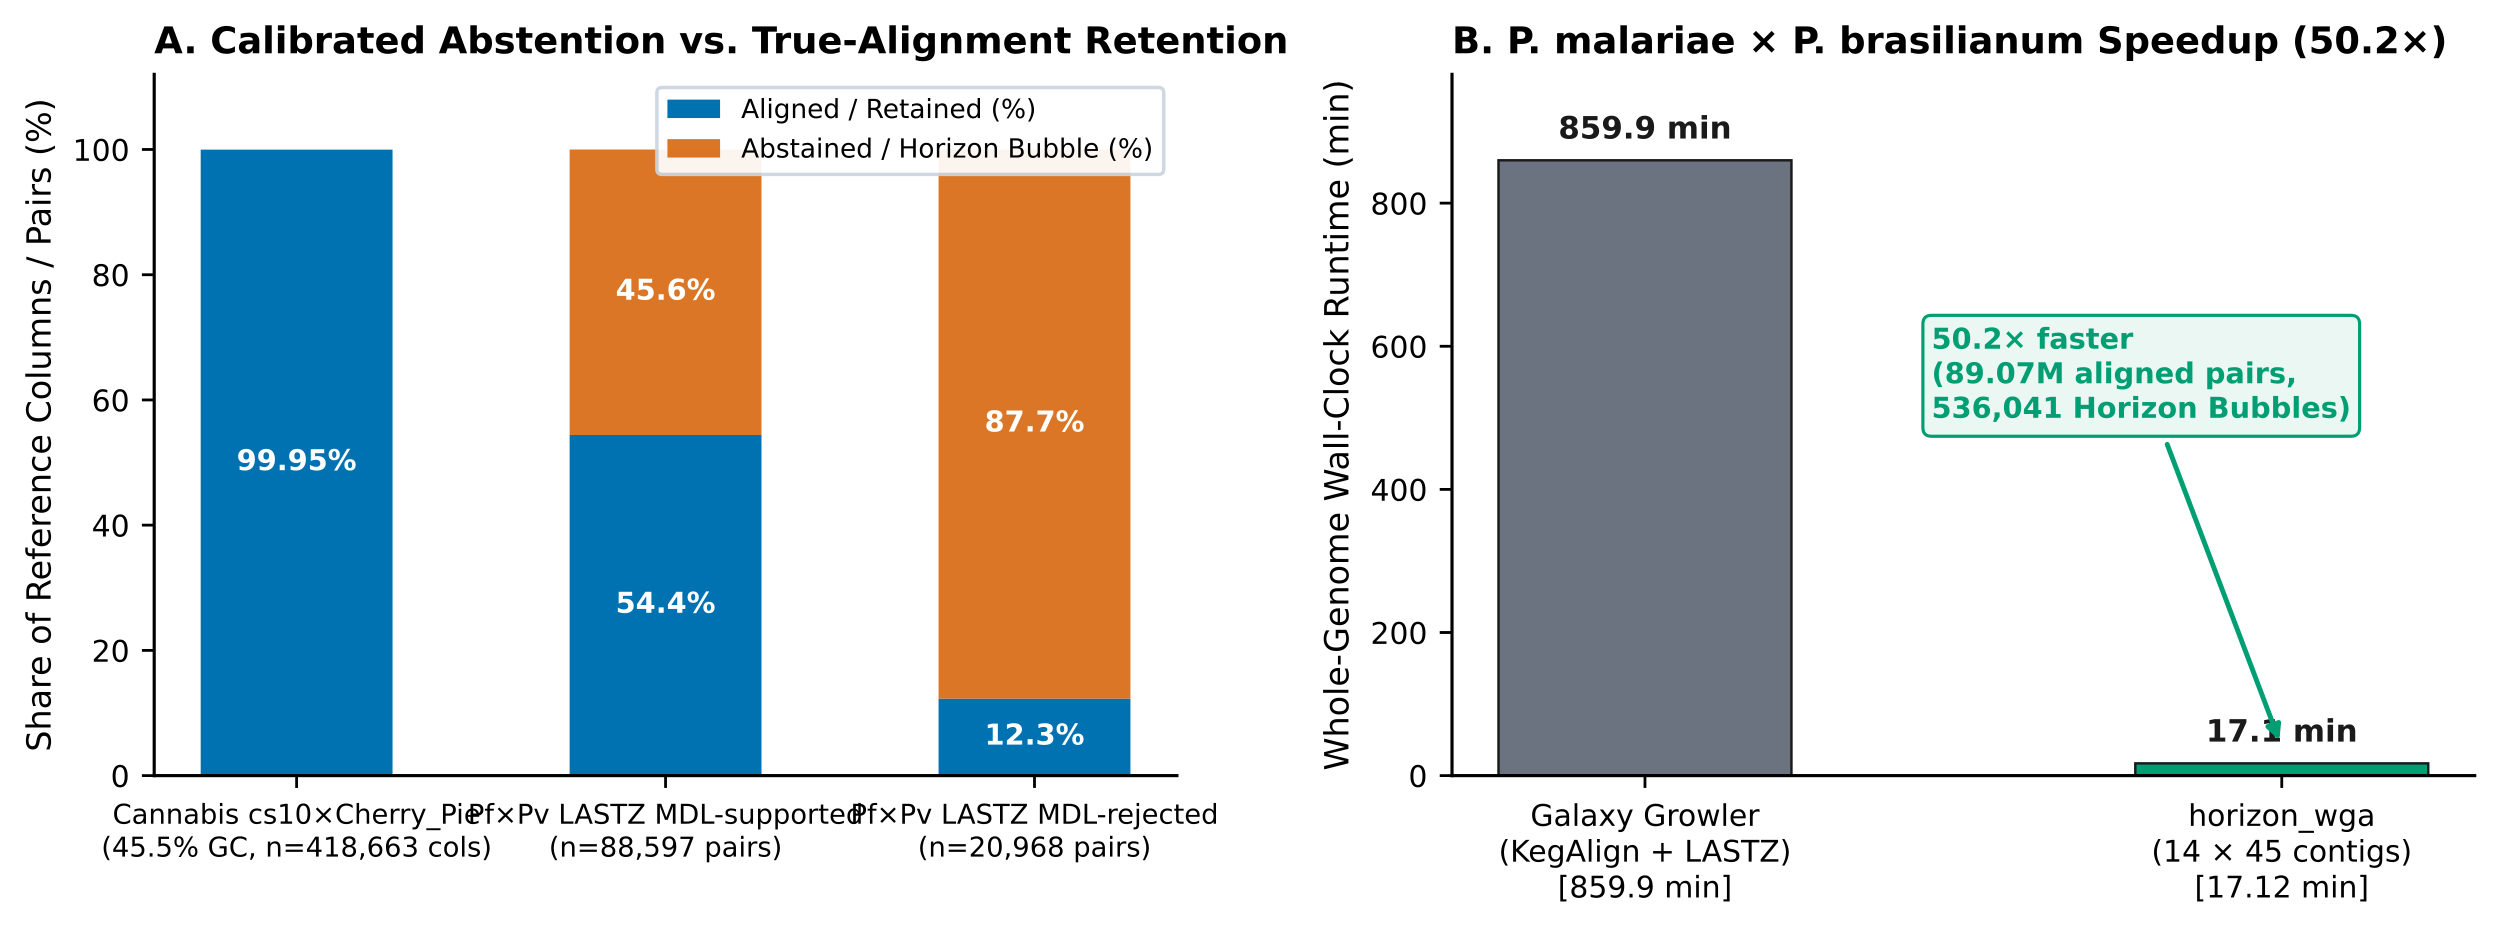
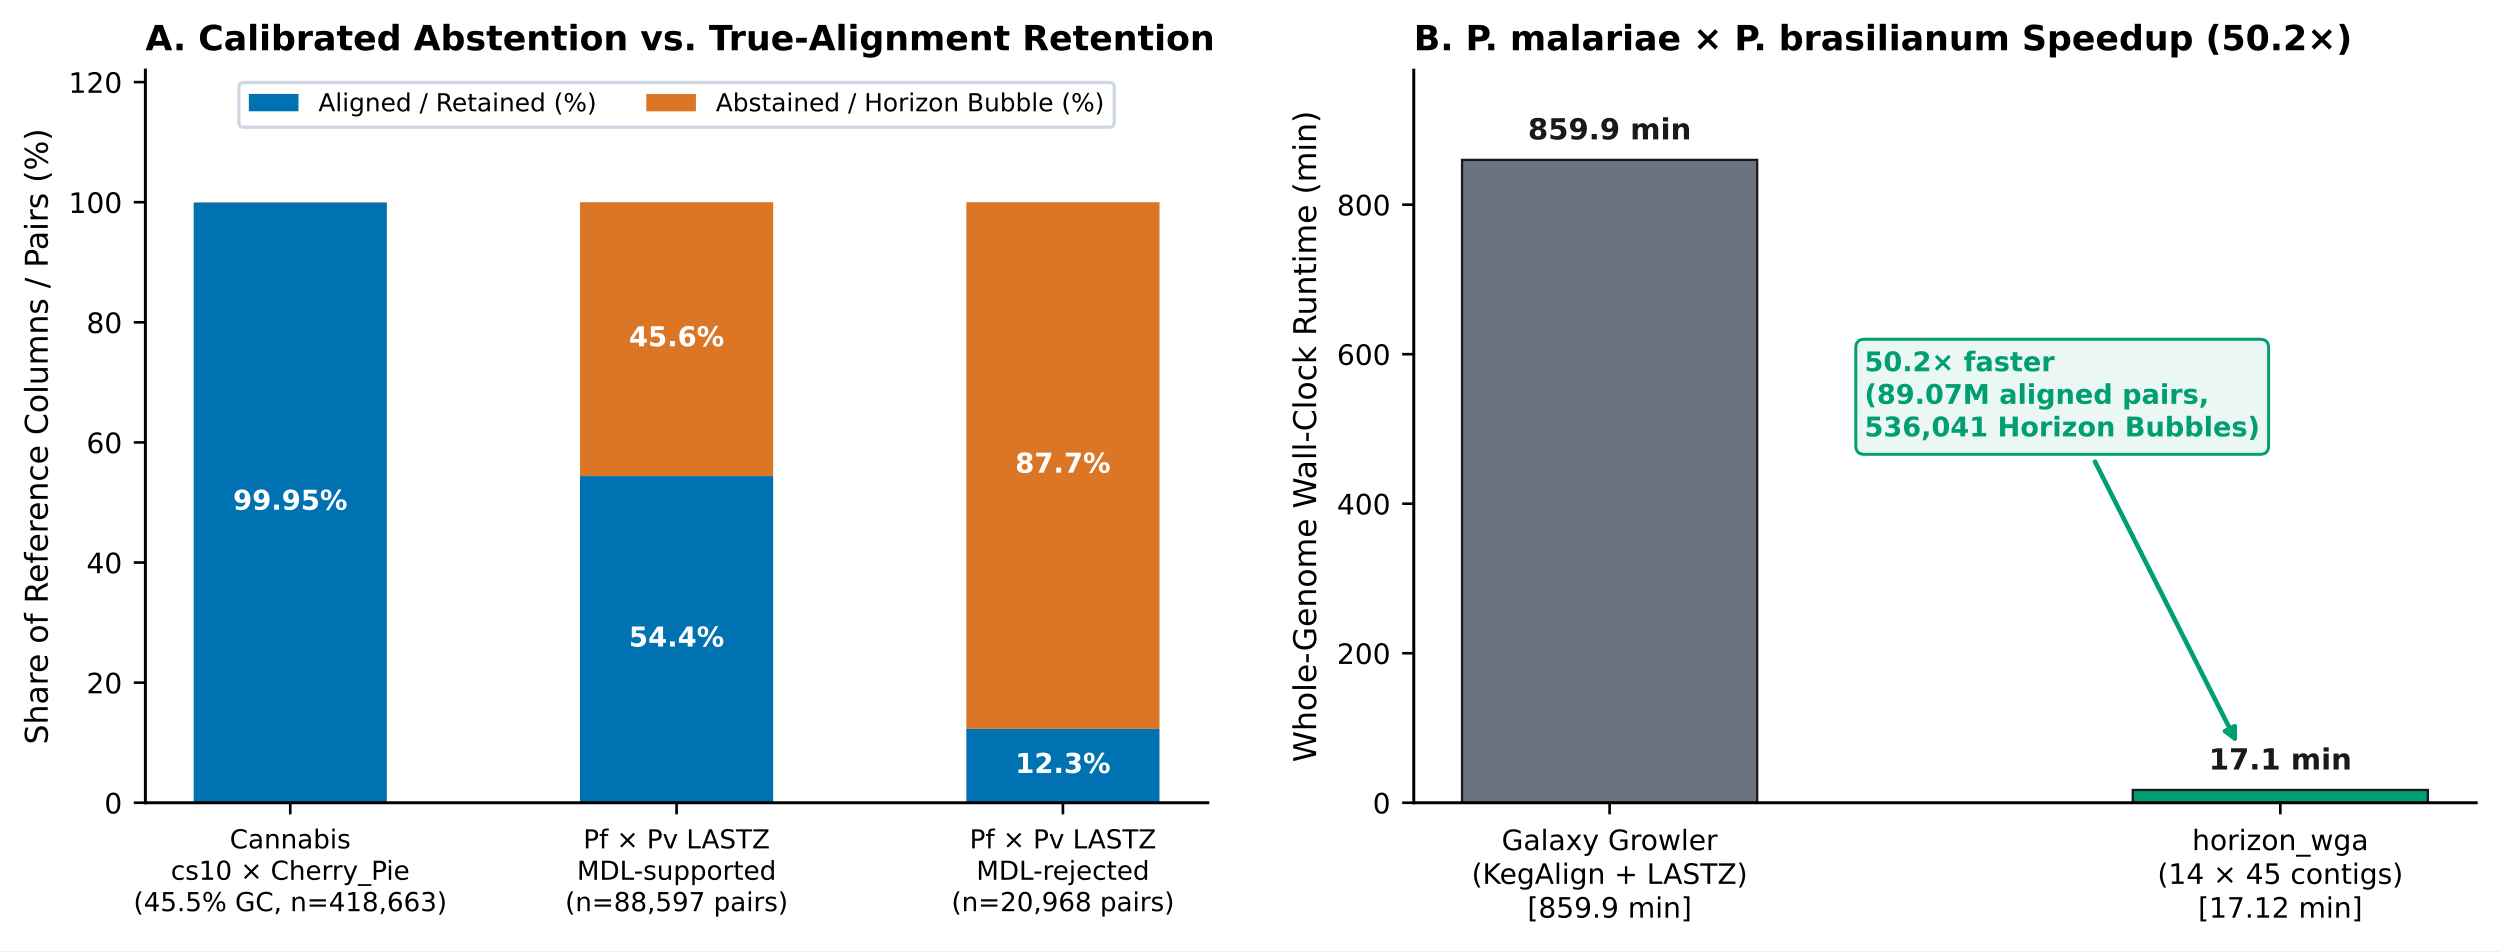
- <svg xmlns="http://www.w3.org/2000/svg" xmlns:xlink="http://www.w3.org/1999/xlink" width="712.123pt" height="265.741pt" viewBox="0 0 712.123 265.741" version="1.1">
+ <svg xmlns="http://www.w3.org/2000/svg" xmlns:xlink="http://www.w3.org/1999/xlink" width="755.323pt" height="287.341pt" viewBox="0 0 755.323 287.341" version="1.1">
  <defs>
    <style type="text/css">*{stroke-linejoin: round; stroke-linecap: butt}</style>
  </defs>
  <g id="figure_1">
    <g id="patch_1">
-       <path d="M 0 265.741  L 712.123 265.741  L 712.123 0  L 0 0  z " style="fill: #ffffff" />
+       <path d="M 0 287.341  L 755.323 287.341  L 755.323 0  L 0 0  z " style="fill: #ffffff" />
    </g>
    <g id="axes_1">
      <g id="patch_2">
-         <path d="M 43.925 220.934  L 335.243 220.934  L 335.243 21.178  L 43.925 21.178  z " style="fill: #ffffff" />
+         <path d="M 43.925 242.534  L 364.908 242.534  L 364.908 21.178  L 43.925 21.178  z " style="fill: #ffffff" />
      </g>
      <g id="patch_3">
-         <path d="M 57.167 220.934  L 111.815 220.934  L 111.815 42.67  L 57.167 42.67  z " clip-path="url(#pfc29f62478)" style="fill: #0072b2" />
+         <path d="M 58.515 242.534  L 116.876 242.534  L 116.876 61.186  L 58.515 61.186  z " clip-path="url(#p3161d347fd)" style="fill: #0072b2" />
      </g>
      <g id="patch_4">
-         <path d="M 162.26 220.934  L 216.908 220.934  L 216.908 123.91  L 162.26 123.91  z " clip-path="url(#pfc29f62478)" style="fill: #0072b2" />
+         <path d="M 175.236 242.534  L 233.597 242.534  L 233.597 143.831  L 175.236 143.831  z " clip-path="url(#p3161d347fd)" style="fill: #0072b2" />
      </g>
      <g id="patch_5">
-         <path d="M 267.353 220.934  L 322.001 220.934  L 322.001 198.996  L 267.353 198.996  z " clip-path="url(#pfc29f62478)" style="fill: #0072b2" />
+         <path d="M 291.957 242.534  L 350.318 242.534  L 350.318 220.217  L 291.957 220.217  z " clip-path="url(#p3161d347fd)" style="fill: #0072b2" />
      </g>
      <g id="patch_6">
-         <path d="M 57.167 42.67  L 111.815 42.67  L 111.815 42.581  L 57.167 42.581  z " clip-path="url(#pfc29f62478)" style="fill: #d55e00; opacity: 0.85" />
+         <path d="M 58.515 61.186  L 116.876 61.186  L 116.876 61.095  L 58.515 61.095  z " clip-path="url(#p3161d347fd)" style="fill: #d55e00; opacity: 0.85" />
      </g>
      <g id="patch_7">
-         <path d="M 162.26 123.91  L 216.908 123.91  L 216.908 42.581  L 162.26 42.581  z " clip-path="url(#pfc29f62478)" style="fill: #d55e00; opacity: 0.85" />
+         <path d="M 175.236 143.831  L 233.597 143.831  L 233.597 61.095  L 175.236 61.095  z " clip-path="url(#p3161d347fd)" style="fill: #d55e00; opacity: 0.85" />
      </g>
      <g id="patch_8">
-         <path d="M 267.353 198.996  L 322.001 198.996  L 322.001 42.581  L 267.353 42.581  z " clip-path="url(#pfc29f62478)" style="fill: #d55e00; opacity: 0.85" />
+         <path d="M 291.957 220.217  L 350.318 220.217  L 350.318 61.095  L 291.957 61.095  z " clip-path="url(#p3161d347fd)" style="fill: #d55e00; opacity: 0.85" />
      </g>
      <g id="matplotlib.axis_1">
        <g id="xtick_1">
          <g id="line2d_1">
            <defs>
-               <path id="m70614dd7c2" d="M 0 0  L 0 3.5  " style="stroke: #000000; stroke-width: 0.8" />
+               <path id="m825be1704a" d="M 0 0  L 0 3.5  " style="stroke: #000000; stroke-width: 0.8" />
            </defs>
            <g>
-               <use xlink:href="#m70614dd7c2" x="84.491" y="220.934" style="stroke: #000000; stroke-width: 0.8" />
+               <use xlink:href="#m825be1704a" x="87.695" y="242.534" style="stroke: #000000; stroke-width: 0.8" />
            </g>
          </g>
          <g id="text_1">
-             <text style="font-size: 7.8px; font-family: 'DejaVu Sans', 'Arial', 'Helvetica', sans-serif" transform="translate(32.06714 234.6414)">Cannabis cs10×Cherry_Pie</text>
-             <text style="font-size: 7.8px; font-family: 'DejaVu Sans', 'Arial', 'Helvetica', sans-serif" transform="translate(28.84232 244.0035)">(45.5% GC, n=418,663 cols)</text>
+             <text style="font-size: 7.9px; font-family: 'DejaVu Sans', 'Arial', 'Helvetica', sans-serif" transform="translate(69.42674 256.3274)">Cannabis</text>
+             <text style="font-size: 7.9px; font-family: 'DejaVu Sans', 'Arial', 'Helvetica', sans-serif" transform="translate(51.61286 265.8095)">cs10 × Cherry_Pie</text>
+             <text style="font-size: 7.9px; font-family: 'DejaVu Sans', 'Arial', 'Helvetica', sans-serif" transform="translate(40.33253 275.2911)">(45.5% GC, n=418,663)</text>
          </g>
        </g>
        <g id="xtick_2">
          <g id="line2d_2">
            <g>
-               <use xlink:href="#m70614dd7c2" x="189.584" y="220.934" style="stroke: #000000; stroke-width: 0.8" />
+               <use xlink:href="#m825be1704a" x="204.417" y="242.534" style="stroke: #000000; stroke-width: 0.8" />
            </g>
          </g>
          <g id="text_2">
-             <text style="font-size: 7.8px; font-family: 'DejaVu Sans', 'Arial', 'Helvetica', sans-serif" transform="translate(133.2639 234.6414)">Pf×Pv LASTZ MDL-supported</text>
-             <text style="font-size: 7.8px; font-family: 'DejaVu Sans', 'Arial', 'Helvetica', sans-serif" transform="translate(156.3312 244.0035)">(n=88,597 pairs)</text>
+             <text style="font-size: 7.9px; font-family: 'DejaVu Sans', 'Arial', 'Helvetica', sans-serif" transform="translate(176.2289 256.3274)">Pf × Pv LASTZ</text>
+             <text style="font-size: 7.9px; font-family: 'DejaVu Sans', 'Arial', 'Helvetica', sans-serif" transform="translate(174.3064 265.8095)">MDL-supported</text>
+             <text style="font-size: 7.9px; font-family: 'DejaVu Sans', 'Arial', 'Helvetica', sans-serif" transform="translate(170.7372 275.2917)">(n=88,597 pairs)</text>
          </g>
        </g>
        <g id="xtick_3">
          <g id="line2d_3">
            <g>
-               <use xlink:href="#m70614dd7c2" x="294.677" y="220.934" style="stroke: #000000; stroke-width: 0.8" />
+               <use xlink:href="#m825be1704a" x="321.138" y="242.534" style="stroke: #000000; stroke-width: 0.8" />
            </g>
          </g>
          <g id="text_3">
-             <text style="font-size: 7.8px; font-family: 'DejaVu Sans', 'Arial', 'Helvetica', sans-serif" transform="translate(242.257 234.6414)">Pf×Pv LASTZ MDL-rejected</text>
-             <text style="font-size: 7.8px; font-family: 'DejaVu Sans', 'Arial', 'Helvetica', sans-serif" transform="translate(261.4243 244.0035)">(n=20,968 pairs)</text>
+             <text style="font-size: 7.9px; font-family: 'DejaVu Sans', 'Arial', 'Helvetica', sans-serif" transform="translate(292.9499 256.3274)">Pf × Pv LASTZ</text>
+             <text style="font-size: 7.9px; font-family: 'DejaVu Sans', 'Arial', 'Helvetica', sans-serif" transform="translate(294.9774 265.8095)">MDL-rejected</text>
+             <text style="font-size: 7.9px; font-family: 'DejaVu Sans', 'Arial', 'Helvetica', sans-serif" transform="translate(287.4582 275.2917)">(n=20,968 pairs)</text>
          </g>
        </g>
      </g>
      <g id="matplotlib.axis_2">
        <g id="ytick_1">
          <g id="line2d_4">
            <defs>
-               <path id="m98698ded61" d="M 0 0  L -3.5 0  " style="stroke: #000000; stroke-width: 0.8" />
+               <path id="mb2de521135" d="M 0 0  L -3.5 0  " style="stroke: #000000; stroke-width: 0.8" />
            </defs>
            <g>
-               <use xlink:href="#m98698ded61" x="43.925" y="220.934" style="stroke: #000000; stroke-width: 0.8" />
+               <use xlink:href="#mb2de521135" x="43.925" y="242.534" style="stroke: #000000; stroke-width: 0.8" />
            </g>
          </g>
          <g id="text_4">
-             <text style="font-size: 8.5px; font-family: 'DejaVu Sans', 'Arial', 'Helvetica', sans-serif; text-anchor: end" x="36.925" y="224.163" transform="rotate(-0 36.92512 224.1629)">0</text>
+             <text style="font-size: 8.5px; font-family: 'DejaVu Sans', 'Arial', 'Helvetica', sans-serif; text-anchor: end" x="36.925" y="245.763" transform="rotate(-0 36.92512 245.7629)">0</text>
          </g>
        </g>
        <g id="ytick_2">
          <g id="line2d_5">
            <g>
-               <use xlink:href="#m98698ded61" x="43.925" y="185.263" style="stroke: #000000; stroke-width: 0.8" />
+               <use xlink:href="#mb2de521135" x="43.925" y="206.246" style="stroke: #000000; stroke-width: 0.8" />
            </g>
          </g>
          <g id="text_5">
-             <text style="font-size: 8.5px; font-family: 'DejaVu Sans', 'Arial', 'Helvetica', sans-serif; text-anchor: end" x="36.925" y="188.492" transform="rotate(-0 36.92512 188.4922)">20</text>
+             <text style="font-size: 8.5px; font-family: 'DejaVu Sans', 'Arial', 'Helvetica', sans-serif; text-anchor: end" x="36.925" y="209.475" transform="rotate(-0 36.92512 209.4751)">20</text>
          </g>
        </g>
        <g id="ytick_3">
          <g id="line2d_6">
            <g>
-               <use xlink:href="#m98698ded61" x="43.925" y="149.593" style="stroke: #000000; stroke-width: 0.8" />
+               <use xlink:href="#mb2de521135" x="43.925" y="169.958" style="stroke: #000000; stroke-width: 0.8" />
            </g>
          </g>
          <g id="text_6">
-             <text style="font-size: 8.5px; font-family: 'DejaVu Sans', 'Arial', 'Helvetica', sans-serif; text-anchor: end" x="36.925" y="152.822" transform="rotate(-0 36.92512 152.8216)">40</text>
+             <text style="font-size: 8.5px; font-family: 'DejaVu Sans', 'Arial', 'Helvetica', sans-serif; text-anchor: end" x="36.925" y="173.187" transform="rotate(-0 36.92512 173.1873)">40</text>
          </g>
        </g>
        <g id="ytick_4">
          <g id="line2d_7">
            <g>
-               <use xlink:href="#m98698ded61" x="43.925" y="113.922" style="stroke: #000000; stroke-width: 0.8" />
+               <use xlink:href="#mb2de521135" x="43.925" y="133.67" style="stroke: #000000; stroke-width: 0.8" />
            </g>
          </g>
          <g id="text_7">
-             <text style="font-size: 8.5px; font-family: 'DejaVu Sans', 'Arial', 'Helvetica', sans-serif; text-anchor: end" x="36.925" y="117.151" transform="rotate(-0 36.92512 117.151)">60</text>
+             <text style="font-size: 8.5px; font-family: 'DejaVu Sans', 'Arial', 'Helvetica', sans-serif; text-anchor: end" x="36.925" y="136.899" transform="rotate(-0 36.92512 136.8995)">60</text>
          </g>
        </g>
        <g id="ytick_5">
          <g id="line2d_8">
            <g>
-               <use xlink:href="#m98698ded61" x="43.925" y="78.251" style="stroke: #000000; stroke-width: 0.8" />
+               <use xlink:href="#mb2de521135" x="43.925" y="97.383" style="stroke: #000000; stroke-width: 0.8" />
            </g>
          </g>
          <g id="text_8">
-             <text style="font-size: 8.5px; font-family: 'DejaVu Sans', 'Arial', 'Helvetica', sans-serif; text-anchor: end" x="36.925" y="81.48" transform="rotate(-0 36.92512 81.48036)">80</text>
+             <text style="font-size: 8.5px; font-family: 'DejaVu Sans', 'Arial', 'Helvetica', sans-serif; text-anchor: end" x="36.925" y="100.612" transform="rotate(-0 36.92512 100.6117)">80</text>
          </g>
        </g>
        <g id="ytick_6">
          <g id="line2d_9">
            <g>
-               <use xlink:href="#m98698ded61" x="43.925" y="42.581" style="stroke: #000000; stroke-width: 0.8" />
+               <use xlink:href="#mb2de521135" x="43.925" y="61.095" style="stroke: #000000; stroke-width: 0.8" />
            </g>
          </g>
          <g id="text_9">
-             <text style="font-size: 8.5px; font-family: 'DejaVu Sans', 'Arial', 'Helvetica', sans-serif; text-anchor: end" x="36.925" y="45.81" transform="rotate(-0 36.92512 45.80974)">100</text>
-           </g>
-         </g>
-         <g id="text_10">
-           <text style="font-size: 9.5px; font-family: 'DejaVu Sans', 'Arial', 'Helvetica', sans-serif; text-anchor: middle" x="14.419" y="121.056" transform="rotate(-90 14.41852 121.0561)">Share of Reference Columns / Pairs (%)</text>
+             <text style="font-size: 8.5px; font-family: 'DejaVu Sans', 'Arial', 'Helvetica', sans-serif; text-anchor: end" x="36.925" y="64.324" transform="rotate(-0 36.92512 64.32393)">100</text>
+           </g>
+         </g>
+         <g id="ytick_7">
+           <g id="line2d_10">
+             <g>
+               <use xlink:href="#mb2de521135" x="43.925" y="24.807" style="stroke: #000000; stroke-width: 0.8" />
+             </g>
+           </g>
+           <g id="text_10">
+             <text style="font-size: 8.5px; font-family: 'DejaVu Sans', 'Arial', 'Helvetica', sans-serif; text-anchor: end" x="36.925" y="28.036" transform="rotate(-0 36.92512 28.03614)">120</text>
+           </g>
+         </g>
+         <g id="text_11">
+           <text style="font-size: 9.5px; font-family: 'DejaVu Sans', 'Arial', 'Helvetica', sans-serif; text-anchor: middle" x="14.419" y="131.856" transform="rotate(-90 14.41852 131.8561)">Share of Reference Columns / Pairs (%)</text>
        </g>
      </g>
      <g id="patch_9">
-         <path d="M 43.925 220.934  L 43.925 21.178  " style="fill: none; stroke: #000000; stroke-width: 0.9; stroke-linejoin: miter; stroke-linecap: square" />
+         <path d="M 43.925 242.534  L 43.925 21.178  " style="fill: none; stroke: #000000; stroke-width: 0.9; stroke-linejoin: miter; stroke-linecap: square" />
      </g>
      <g id="patch_10">
-         <path d="M 43.925 220.934  L 335.243 220.934  " style="fill: none; stroke: #000000; stroke-width: 0.9; stroke-linejoin: miter; stroke-linecap: square" />
-       </g>
-       <g id="text_11">
-         <text style="font-weight: 700; font-size: 8.2px; font-family: 'DejaVu Sans', 'Arial', 'Helvetica', sans-serif; text-anchor: middle; fill: #ffffff" x="84.491" y="133.932" transform="rotate(-0 84.49106 133.932)">99.95%</text>
+         <path d="M 43.925 242.534  L 364.908 242.534  " style="fill: none; stroke: #000000; stroke-width: 0.9; stroke-linejoin: miter; stroke-linecap: square" />
      </g>
      <g id="text_12">
-         <text style="font-weight: 700; font-size: 8.2px; font-family: 'DejaVu Sans', 'Arial', 'Helvetica', sans-serif; text-anchor: middle; fill: #ffffff" x="189.584" y="174.552" transform="rotate(-0 189.5842 174.5519)">54.4%</text>
+         <text style="font-weight: 700; font-size: 8.3px; font-family: 'DejaVu Sans', 'Arial', 'Helvetica', sans-serif; text-anchor: middle; fill: #ffffff" x="87.695" y="154.016" transform="rotate(-0 87.69549 154.0158)">99.95%</text>
      </g>
      <g id="text_13">
-         <text style="font-weight: 700; font-size: 8.2px; font-family: 'DejaVu Sans', 'Arial', 'Helvetica', sans-serif; text-anchor: middle; fill: #ffffff" x="189.584" y="85.375" transform="rotate(-0 189.5842 85.37532)">45.6%</text>
+         <text style="font-weight: 700; font-size: 8.3px; font-family: 'DejaVu Sans', 'Arial', 'Helvetica', sans-serif; text-anchor: middle; fill: #ffffff" x="204.417" y="195.339" transform="rotate(-0 204.4165 195.3385)">54.4%</text>
      </g>
      <g id="text_14">
-         <text style="font-weight: 700; font-size: 8.2px; font-family: 'DejaVu Sans', 'Arial', 'Helvetica', sans-serif; text-anchor: middle; fill: #ffffff" x="294.677" y="212.095" transform="rotate(-0 294.6773 212.0952)">12.3%</text>
+         <text style="font-weight: 700; font-size: 8.3px; font-family: 'DejaVu Sans', 'Arial', 'Helvetica', sans-serif; text-anchor: middle; fill: #ffffff" x="204.417" y="104.619" transform="rotate(-0 204.4165 104.6191)">45.6%</text>
      </g>
      <g id="text_15">
-         <text style="font-weight: 700; font-size: 8.2px; font-family: 'DejaVu Sans', 'Arial', 'Helvetica', sans-serif; text-anchor: middle; fill: #ffffff" x="294.677" y="122.919" transform="rotate(-0 294.6773 122.9187)">87.7%</text>
+         <text style="font-weight: 700; font-size: 8.3px; font-family: 'DejaVu Sans', 'Arial', 'Helvetica', sans-serif; text-anchor: middle; fill: #ffffff" x="321.138" y="233.531" transform="rotate(-0 321.1375 233.5314)">12.3%</text>
      </g>
      <g id="text_16">
+         <text style="font-weight: 700; font-size: 8.3px; font-family: 'DejaVu Sans', 'Arial', 'Helvetica', sans-serif; text-anchor: middle; fill: #ffffff" x="321.138" y="142.812" transform="rotate(-0 321.1375 142.8119)">87.7%</text>
+       </g>
+       <g id="text_17">
        <text style="font-weight: 700; font-size: 10.5px; font-family: 'DejaVu Sans', 'Arial', 'Helvetica', sans-serif; text-anchor: start" x="43.925" y="15.178" transform="rotate(-0 43.92512 15.17836)">A. Calibrated Abstention vs. True-Alignment Retention</text>
      </g>
      <g id="legend_1">
        <g id="patch_11">
-           <path d="M 188.611 49.68  L 329.993 49.68  Q 331.493 49.68 331.493 48.18  L 331.493 26.428  Q 331.493 24.928 329.993 24.928  L 188.611 24.928  Q 187.111 24.928 187.111 26.428  L 187.111 48.18  Q 187.111 49.68 188.611 49.68  z " style="fill: #ffffff; opacity: 0.92; stroke: #cbd5e0; stroke-linejoin: miter" />
+           <path d="M 73.684 38.429  L 335.149 38.429  Q 336.649 38.429 336.649 36.929  L 336.649 26.428  Q 336.649 24.928 335.149 24.928  L 73.684 24.928  Q 72.184 24.928 72.184 26.428  L 72.184 36.929  Q 72.184 38.429 73.684 38.429  z " style="fill: #ffffff; opacity: 0.94; stroke: #cbd5e0; stroke-linejoin: miter" />
        </g>
        <g id="patch_12">
-           <path d="M 190.111 33.627  L 205.111 33.627  L 205.111 28.377  L 190.111 28.377  z " style="fill: #0072b2" />
-         </g>
-         <g id="text_17">
-           <text style="font-size: 7.5px; font-family: 'DejaVu Sans', 'Arial', 'Helvetica', sans-serif; text-anchor: start" x="211.111" y="33.627" transform="rotate(-0 211.1112 33.62719)">Aligned / Retained (%)</text>
+           <path d="M 75.184 33.627  L 90.184 33.627  L 90.184 28.377  L 75.184 28.377  z " style="fill: #0072b2" />
+         </g>
+         <g id="text_18">
+           <text style="font-size: 7.5px; font-family: 'DejaVu Sans', 'Arial', 'Helvetica', sans-serif; text-anchor: start" x="96.184" y="33.627" transform="rotate(-0 96.18389 33.62719)">Aligned / Retained (%)</text>
        </g>
        <g id="patch_13">
-           <path d="M 190.111 44.878  L 205.111 44.878  L 205.111 39.628  L 190.111 39.628  z " style="fill: #d55e00; opacity: 0.85" />
-         </g>
-         <g id="text_18">
-           <text style="font-size: 7.5px; font-family: 'DejaVu Sans', 'Arial', 'Helvetica', sans-serif; text-anchor: start" x="211.111" y="44.878" transform="rotate(-0 211.1112 44.87777)">Abstained / Horizon Bubble (%)</text>
+           <path d="M 195.267 33.627  L 210.267 33.627  L 210.267 28.377  L 195.267 28.377  z " style="fill: #d55e00; opacity: 0.85" />
+         </g>
+         <g id="text_19">
+           <text style="font-size: 7.5px; font-family: 'DejaVu Sans', 'Arial', 'Helvetica', sans-serif; text-anchor: start" x="216.267" y="33.627" transform="rotate(-0 216.2671 33.62719)">Abstained / Horizon Bubble (%)</text>
        </g>
      </g>
    </g>
    <g id="axes_2">
      <g id="patch_14">
-         <path d="M 413.605 220.934  L 704.923 220.934  L 704.923 21.178  L 413.605 21.178  z " style="fill: #ffffff" />
+         <path d="M 427.14 242.534  L 748.123 242.534  L 748.123 21.178  L 427.14 21.178  z " style="fill: #ffffff" />
      </g>
      <g id="patch_15">
-         <path d="M 426.847 220.934  L 510.288 220.934  L 510.288 45.659  L 426.847 45.659  z " clip-path="url(#pc1ad67ca46)" style="fill: #6b7280; stroke: #1a1a1a; stroke-width: 0.7; stroke-linejoin: miter" />
+         <path d="M 441.73 242.534  L 530.892 242.534  L 530.892 48.306  L 441.73 48.306  z " clip-path="url(#p61b42b3920)" style="fill: #6b7280; stroke: #1a1a1a; stroke-width: 0.7; stroke-linejoin: miter" />
      </g>
      <g id="patch_16">
-         <path d="M 608.24 220.934  L 691.681 220.934  L 691.681 217.444  L 608.24 217.444  z " clip-path="url(#pc1ad67ca46)" style="fill: #009e73; stroke: #1a1a1a; stroke-width: 0.7; stroke-linejoin: miter" />
+         <path d="M 644.371 242.534  L 733.533 242.534  L 733.533 238.667  L 644.371 238.667  z " clip-path="url(#p61b42b3920)" style="fill: #009e73; stroke: #1a1a1a; stroke-width: 0.7; stroke-linejoin: miter" />
      </g>
      <g id="matplotlib.axis_3">
        <g id="xtick_4">
-           <g id="line2d_10">
-             <g>
-               <use xlink:href="#m70614dd7c2" x="468.567" y="220.934" style="stroke: #000000; stroke-width: 0.8" />
-             </g>
-           </g>
-           <g id="text_19">
-             <text style="font-size: 8.5px; font-family: 'DejaVu Sans', 'Arial', 'Helvetica', sans-serif" transform="translate(435.937 235.2433)">Galaxy Growler</text>
-             <text style="font-size: 8.5px; font-family: 'DejaVu Sans', 'Arial', 'Helvetica', sans-serif" transform="translate(426.8613 245.4457)">(KegAlign + LASTZ)</text>
-             <text style="font-size: 8.5px; font-family: 'DejaVu Sans', 'Arial', 'Helvetica', sans-serif" transform="translate(443.7192 255.648)">[859.9 min]</text>
+           <g id="line2d_11">
+             <g>
+               <use xlink:href="#m825be1704a" x="486.311" y="242.534" style="stroke: #000000; stroke-width: 0.8" />
+             </g>
+           </g>
+           <g id="text_20">
+             <text style="font-size: 8.5px; font-family: 'DejaVu Sans', 'Arial', 'Helvetica', sans-serif" transform="translate(453.6811 256.8433)">Galaxy Growler</text>
+             <text style="font-size: 8.5px; font-family: 'DejaVu Sans', 'Arial', 'Helvetica', sans-serif" transform="translate(444.6054 267.0457)">(KegAlign + LASTZ)</text>
+             <text style="font-size: 8.5px; font-family: 'DejaVu Sans', 'Arial', 'Helvetica', sans-serif" transform="translate(461.4633 277.248)">[859.9 min]</text>
          </g>
        </g>
        <g id="xtick_5">
-           <g id="line2d_11">
-             <g>
-               <use xlink:href="#m70614dd7c2" x="649.961" y="220.934" style="stroke: #000000; stroke-width: 0.8" />
-             </g>
-           </g>
-           <g id="text_20">
-             <text style="font-size: 8.5px; font-family: 'DejaVu Sans', 'Arial', 'Helvetica', sans-serif" transform="translate(623.3111 235.2433)">horizon_wga</text>
-             <text style="font-size: 8.5px; font-family: 'DejaVu Sans', 'Arial', 'Helvetica', sans-serif" transform="translate(612.8249 245.4457)">(14 × 45 contigs)</text>
-             <text style="font-size: 8.5px; font-family: 'DejaVu Sans', 'Arial', 'Helvetica', sans-serif" transform="translate(625.1127 255.648)">[17.12 min]</text>
+           <g id="line2d_12">
+             <g>
+               <use xlink:href="#m825be1704a" x="688.952" y="242.534" style="stroke: #000000; stroke-width: 0.8" />
+             </g>
+           </g>
+           <g id="text_21">
+             <text style="font-size: 8.5px; font-family: 'DejaVu Sans', 'Arial', 'Helvetica', sans-serif" transform="translate(662.3023 256.8433)">horizon_wga</text>
+             <text style="font-size: 8.5px; font-family: 'DejaVu Sans', 'Arial', 'Helvetica', sans-serif" transform="translate(651.8161 267.0457)">(14 × 45 contigs)</text>
+             <text style="font-size: 8.5px; font-family: 'DejaVu Sans', 'Arial', 'Helvetica', sans-serif" transform="translate(664.1039 277.248)">[17.12 min]</text>
          </g>
        </g>
      </g>
      <g id="matplotlib.axis_4">
-         <g id="ytick_7">
-           <g id="line2d_12">
-             <g>
-               <use xlink:href="#m98698ded61" x="413.605" y="220.934" style="stroke: #000000; stroke-width: 0.8" />
-             </g>
-           </g>
-           <g id="text_21">
-             <text style="font-size: 8.5px; font-family: 'DejaVu Sans', 'Arial', 'Helvetica', sans-serif; text-anchor: end" x="406.605" y="224.163" transform="rotate(-0 406.6048 224.1629)">0</text>
-           </g>
-         </g>
        <g id="ytick_8">
          <g id="line2d_13">
            <g>
-               <use xlink:href="#m98698ded61" x="413.605" y="180.167" style="stroke: #000000; stroke-width: 0.8" />
+               <use xlink:href="#mb2de521135" x="427.14" y="242.534" style="stroke: #000000; stroke-width: 0.8" />
            </g>
          </g>
          <g id="text_22">
-             <text style="font-size: 8.5px; font-family: 'DejaVu Sans', 'Arial', 'Helvetica', sans-serif; text-anchor: end" x="406.605" y="183.396" transform="rotate(-0 406.6048 183.3964)">200</text>
+             <text style="font-size: 8.5px; font-family: 'DejaVu Sans', 'Arial', 'Helvetica', sans-serif; text-anchor: end" x="420.14" y="245.763" transform="rotate(-0 420.1401 245.7629)">0</text>
          </g>
        </g>
        <g id="ytick_9">
          <g id="line2d_14">
            <g>
-               <use xlink:href="#m98698ded61" x="413.605" y="139.401" style="stroke: #000000; stroke-width: 0.8" />
+               <use xlink:href="#mb2de521135" x="427.14" y="197.359" style="stroke: #000000; stroke-width: 0.8" />
            </g>
          </g>
          <g id="text_23">
-             <text style="font-size: 8.5px; font-family: 'DejaVu Sans', 'Arial', 'Helvetica', sans-serif; text-anchor: end" x="406.605" y="142.63" transform="rotate(-0 406.6048 142.63)">400</text>
+             <text style="font-size: 8.5px; font-family: 'DejaVu Sans', 'Arial', 'Helvetica', sans-serif; text-anchor: end" x="420.14" y="200.588" transform="rotate(-0 420.1401 200.5883)">200</text>
          </g>
        </g>
        <g id="ytick_10">
          <g id="line2d_15">
            <g>
-               <use xlink:href="#m98698ded61" x="413.605" y="98.635" style="stroke: #000000; stroke-width: 0.8" />
+               <use xlink:href="#mb2de521135" x="427.14" y="152.185" style="stroke: #000000; stroke-width: 0.8" />
            </g>
          </g>
          <g id="text_24">
-             <text style="font-size: 8.5px; font-family: 'DejaVu Sans', 'Arial', 'Helvetica', sans-serif; text-anchor: end" x="406.605" y="101.864" transform="rotate(-0 406.6048 101.8636)">600</text>
+             <text style="font-size: 8.5px; font-family: 'DejaVu Sans', 'Arial', 'Helvetica', sans-serif; text-anchor: end" x="420.14" y="155.414" transform="rotate(-0 420.1401 155.4137)">400</text>
          </g>
        </g>
        <g id="ytick_11">
          <g id="line2d_16">
            <g>
-               <use xlink:href="#m98698ded61" x="413.605" y="57.868" style="stroke: #000000; stroke-width: 0.8" />
+               <use xlink:href="#mb2de521135" x="427.14" y="107.01" style="stroke: #000000; stroke-width: 0.8" />
            </g>
          </g>
          <g id="text_25">
-             <text style="font-size: 8.5px; font-family: 'DejaVu Sans', 'Arial', 'Helvetica', sans-serif; text-anchor: end" x="406.605" y="61.097" transform="rotate(-0 406.6048 61.09715)">800</text>
-           </g>
-         </g>
-         <g id="text_26">
-           <text style="font-size: 9.5px; font-family: 'DejaVu Sans', 'Arial', 'Helvetica', sans-serif; text-anchor: middle" x="384.098" y="121.056" transform="rotate(-90 384.0982 121.0561)">Whole-Genome Wall-Clock Runtime (min)</text>
+             <text style="font-size: 8.5px; font-family: 'DejaVu Sans', 'Arial', 'Helvetica', sans-serif; text-anchor: end" x="420.14" y="110.239" transform="rotate(-0 420.1401 110.2391)">600</text>
+           </g>
+         </g>
+         <g id="ytick_12">
+           <g id="line2d_17">
+             <g>
+               <use xlink:href="#mb2de521135" x="427.14" y="61.835" style="stroke: #000000; stroke-width: 0.8" />
+             </g>
+           </g>
+           <g id="text_26">
+             <text style="font-size: 8.5px; font-family: 'DejaVu Sans', 'Arial', 'Helvetica', sans-serif; text-anchor: end" x="420.14" y="65.064" transform="rotate(-0 420.1401 65.06449)">800</text>
+           </g>
+         </g>
+         <g id="text_27">
+           <text style="font-size: 9.5px; font-family: 'DejaVu Sans', 'Arial', 'Helvetica', sans-serif; text-anchor: middle" x="397.634" y="131.856" transform="rotate(-90 397.6335 131.8561)">Whole-Genome Wall-Clock Runtime (min)</text>
        </g>
      </g>
      <g id="patch_17">
-         <path d="M 413.605 220.934  L 413.605 21.178  " style="fill: none; stroke: #000000; stroke-width: 0.9; stroke-linejoin: miter; stroke-linecap: square" />
+         <path d="M 427.14 242.534  L 427.14 21.178  " style="fill: none; stroke: #000000; stroke-width: 0.9; stroke-linejoin: miter; stroke-linecap: square" />
      </g>
      <g id="patch_18">
-         <path d="M 413.605 220.934  L 704.923 220.934  " style="fill: none; stroke: #000000; stroke-width: 0.9; stroke-linejoin: miter; stroke-linecap: square" />
-       </g>
-       <g id="text_27">
-         <text style="font-weight: 700; font-size: 8.8px; font-family: 'DejaVu Sans', 'Arial', 'Helvetica', sans-serif; text-anchor: middle; fill: #1a1a1a" x="468.567" y="39.468" transform="rotate(-0 468.567 39.46789)">859.9 min</text>
+         <path d="M 427.14 242.534  L 748.123 242.534  " style="fill: none; stroke: #000000; stroke-width: 0.9; stroke-linejoin: miter; stroke-linecap: square" />
      </g>
      <g id="text_28">
-         <text style="font-weight: 700; font-size: 8.8px; font-family: 'DejaVu Sans', 'Arial', 'Helvetica', sans-serif; text-anchor: middle; fill: #1a1a1a" x="649.961" y="211.254" transform="rotate(-0 649.9606 211.2535)">17.1 min</text>
+         <text style="font-weight: 700; font-size: 8.8px; font-family: 'DejaVu Sans', 'Arial', 'Helvetica', sans-serif; text-anchor: middle; fill: #1a1a1a" x="486.311" y="42.126" transform="rotate(-0 486.3112 42.12593)">859.9 min</text>
+       </g>
+       <g id="text_29">
+         <text style="font-weight: 700; font-size: 8.8px; font-family: 'DejaVu Sans', 'Arial', 'Helvetica', sans-serif; text-anchor: middle; fill: #1a1a1a" x="688.952" y="232.487" transform="rotate(-0 688.9518 232.4871)">17.1 min</text>
      </g>
      <g id="patch_19">
-         <path d="M 617.331 126.586  Q 633.292 168.748 648.698 209.446  " style="fill: none; stroke: #009e73; stroke-width: 1.4; stroke-linecap: round" />
-         <path d="M 649.071 205.798  L 648.698 209.446  L 646.003 206.96  z " style="fill: #009e73; stroke: #009e73; stroke-width: 1.4; stroke-linecap: round" />
-       </g>
-       <g id="text_29">
+         <path d="M 632.968 139.51  Q 654.429 181.997 675.185 223.087  " style="fill: none; stroke: #009e73; stroke-width: 1.4; stroke-linecap: round" />
+         <path d="M 675.17 219.42  L 675.185 223.087  L 672.242 220.898  z " style="fill: #009e73; stroke: #009e73; stroke-width: 1.4; stroke-linecap: round" />
+       </g>
+       <g id="text_30">
        <g id="patch_20">
-           <path d="M 550.194 124.269  L 669.672 124.269  Q 672.132 124.269 672.132 121.809  L 672.132 92.282  Q 672.132 89.822 669.672 89.822  L 550.194 89.822  Q 547.734 89.822 547.734 92.282  L 547.734 121.809  Q 547.734 124.269 550.194 124.269  z " style="fill: #eaf7f2; stroke: #009e73; stroke-width: 0.9; stroke-linejoin: miter" />
-         </g>
-         <text style="font-weight: 700; font-size: 8.2px; font-family: 'DejaVu Sans', 'Arial', 'Helvetica', sans-serif; fill: #009e73" transform="translate(550.1942 99.3333)">50.2× faster</text>
-         <text style="font-weight: 700; font-size: 8.2px; font-family: 'DejaVu Sans', 'Arial', 'Helvetica', sans-serif; fill: #009e73" transform="translate(550.1942 109.1755)">(89.07M aligned pairs,</text>
-         <text style="font-weight: 700; font-size: 8.2px; font-family: 'DejaVu Sans', 'Arial', 'Helvetica', sans-serif; fill: #009e73" transform="translate(550.1942 119.0178)">536,041 Horizon Bubbles)</text>
-       </g>
-       <g id="text_30">
-         <text style="font-weight: 700; font-size: 10.5px; font-family: 'DejaVu Sans', 'Arial', 'Helvetica', sans-serif; text-anchor: start" x="413.605" y="15.178" transform="rotate(-0 413.6048 15.17836)">B. P. malariae × P. brasilianum Speedup (50.2×)</text>
+           <path d="M 563.315 137.271  L 682.792 137.271  Q 685.416 137.271 685.416 134.647  L 685.416 105.12  Q 685.416 102.496 682.792 102.496  L 563.315 102.496  Q 560.691 102.496 560.691 105.12  L 560.691 134.647  Q 560.691 137.271 563.315 137.271  z " style="fill: #eaf7f2; stroke: #009e73; stroke-width: 0.9; stroke-linejoin: miter" />
+         </g>
+         <text style="font-weight: 700; font-size: 8.2px; font-family: 'DejaVu Sans', 'Arial', 'Helvetica', sans-serif; fill: #009e73" transform="translate(563.3146 112.1716)">50.2× faster</text>
+         <text style="font-weight: 700; font-size: 8.2px; font-family: 'DejaVu Sans', 'Arial', 'Helvetica', sans-serif; fill: #009e73" transform="translate(563.3146 122.0139)">(89.07M aligned pairs,</text>
+         <text style="font-weight: 700; font-size: 8.2px; font-family: 'DejaVu Sans', 'Arial', 'Helvetica', sans-serif; fill: #009e73" transform="translate(563.3146 131.8561)">536,041 Horizon Bubbles)</text>
+       </g>
+       <g id="text_31">
+         <text style="font-weight: 700; font-size: 10.5px; font-family: 'DejaVu Sans', 'Arial', 'Helvetica', sans-serif; text-anchor: start" x="427.14" y="15.178" transform="rotate(-0 427.1401 15.17836)">B. P. malariae × P. brasilianum Speedup (50.2×)</text>
      </g>
    </g>
  </g>
  <defs>
-     <clipPath id="pfc29f62478">
-       <rect x="43.925" y="21.178" width="291.318" height="199.755" />
+     <clipPath id="p3161d347fd">
+       <rect x="43.925" y="21.178" width="320.983" height="221.355" />
    </clipPath>
-     <clipPath id="pc1ad67ca46">
-       <rect x="413.605" y="21.178" width="291.318" height="199.755" />
+     <clipPath id="p61b42b3920">
+       <rect x="427.14" y="21.178" width="320.983" height="221.355" />
    </clipPath>
  </defs>
</svg>
